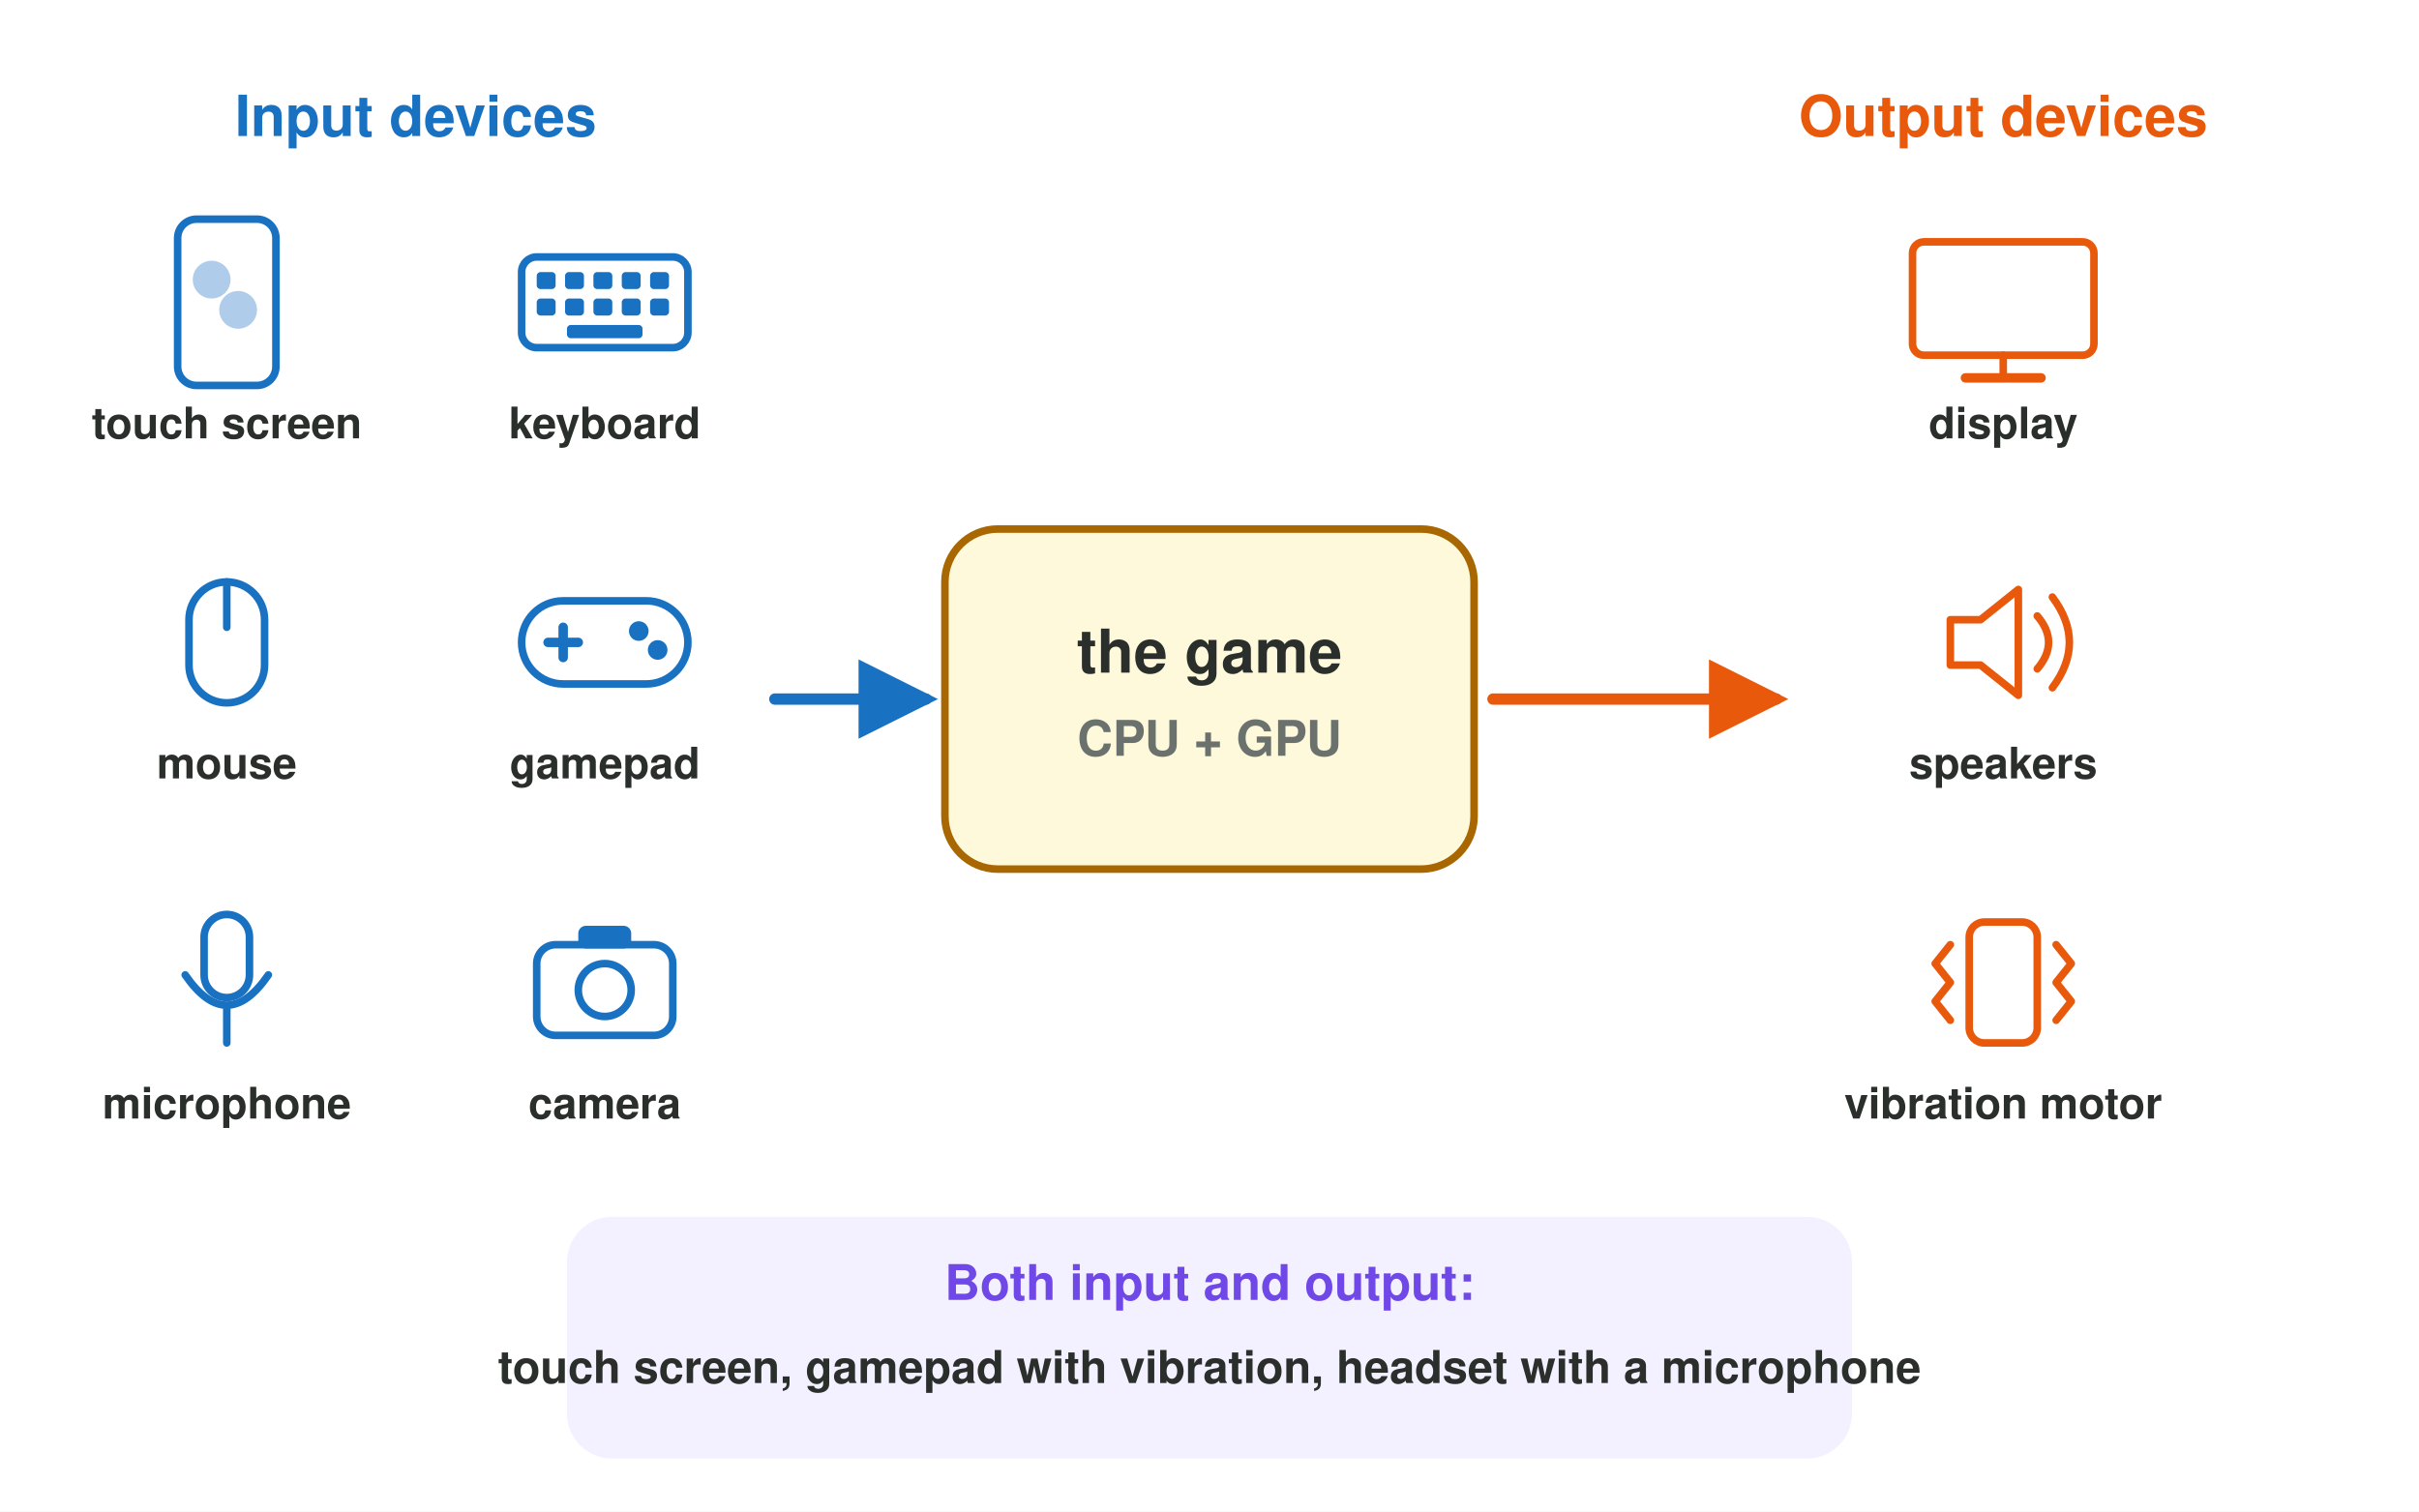
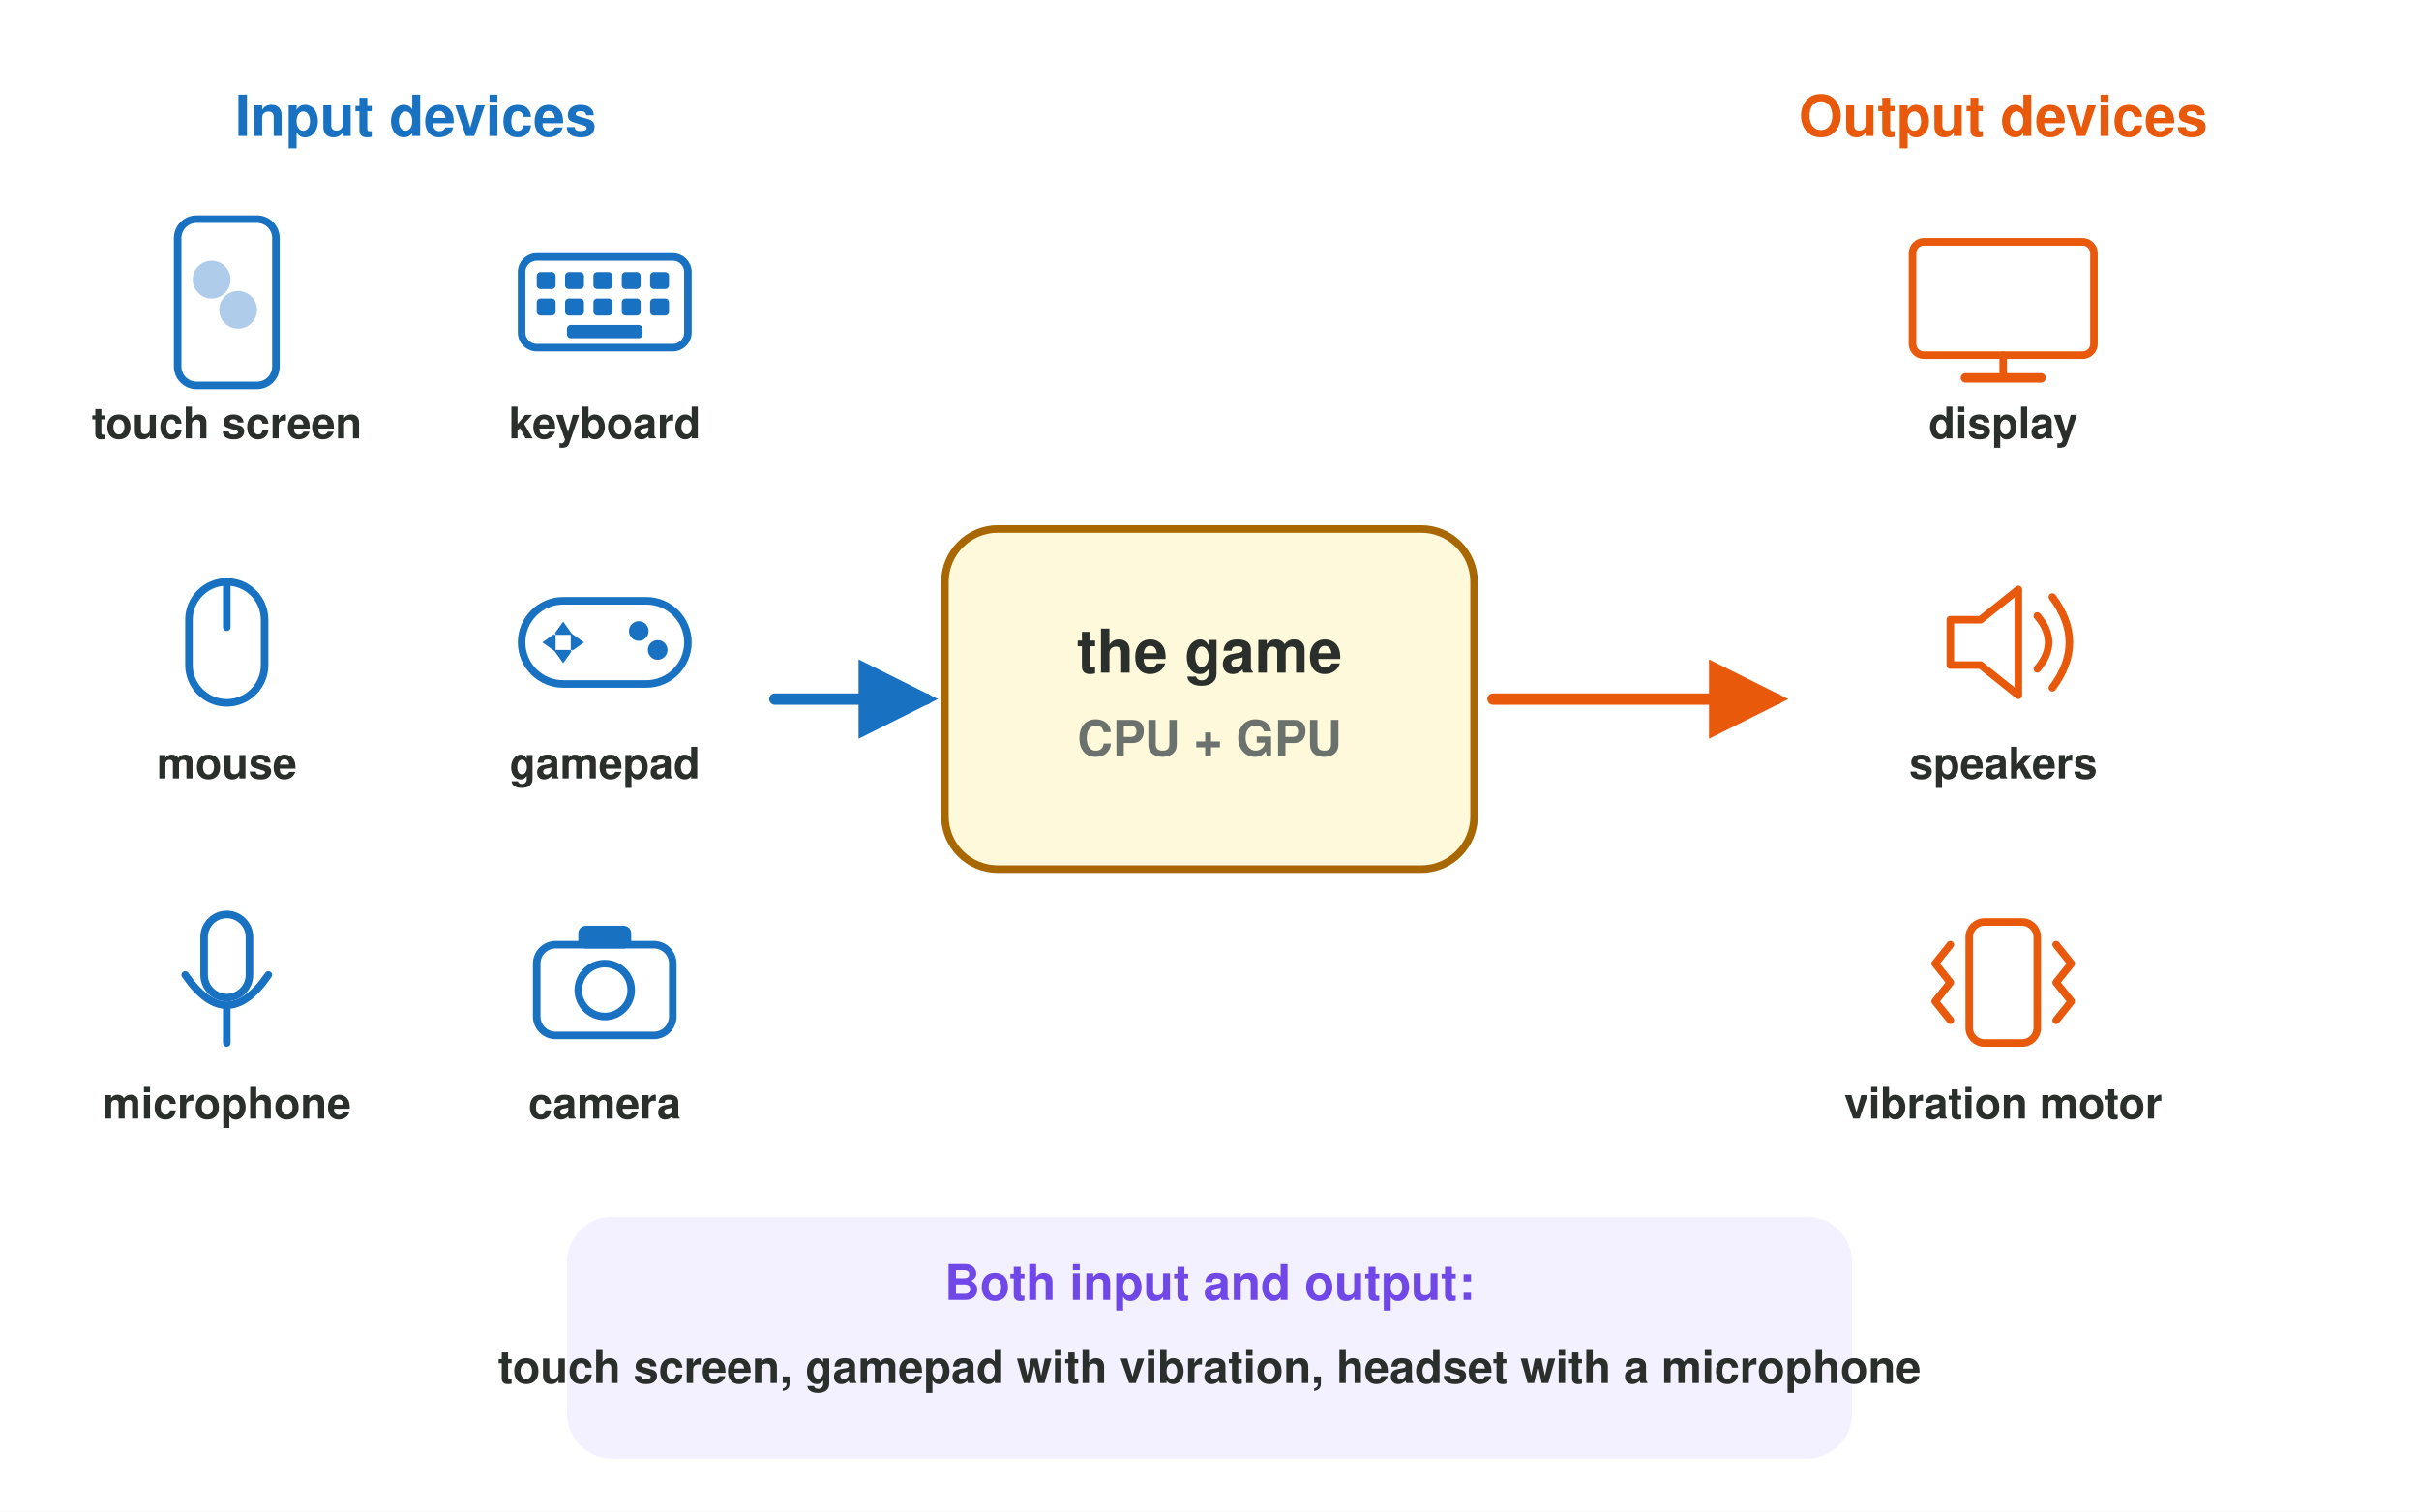
<svg xmlns="http://www.w3.org/2000/svg" width="640" height="400" viewBox="0 0 640 400" font-family="Helvetica, Arial, sans-serif" font-weight="600">
  <defs>
    <marker id="m1971c2" viewBox="0 0 10 10" refX="8.5" refY="5" markerWidth="7" markerHeight="7" orient="auto-start-reverse">
      <path d="M0,0 L10,5 L0,10 z" fill="#1971c2" />
    </marker>
    <marker id="me8590c" viewBox="0 0 10 10" refX="8.5" refY="5" markerWidth="7" markerHeight="7" orient="auto-start-reverse">
      <path d="M0,0 L10,5 L0,10 z" fill="#e8590c" />
    </marker>
  </defs>
  <rect width="640" height="400" fill="#ffffff" />
  <rect x="250.0" y="140.0" width="140.0" height="90.0" rx="14" fill="#fff9db" stroke="#A86700" stroke-width="2" />
  <text x="320.0" y="178.0" font-size="16" fill="#2a2f2c" text-anchor="middle" font-weight="800" xml:space="preserve">the game</text>
  <text x="320.0" y="200.0" font-size="13" fill="#6b726e" text-anchor="middle" font-weight="700" xml:space="preserve">CPU + GPU</text>
  <text x="110.0" y="36.0" font-size="15" fill="#1971c2" text-anchor="middle" font-weight="800" xml:space="preserve">Input devices</text>
  <text x="530.0" y="36.0" font-size="15" fill="#e8590c" text-anchor="middle" font-weight="800" xml:space="preserve">Output devices</text>
  <rect x="47.0" y="58.0" width="26.0" height="44.0" rx="5" fill="#ffffff" stroke="#1971c2" stroke-width="2" />
  <circle cx="63.0" cy="82.0" r="5.0" fill="#1971c2" stroke="none" stroke-width="1.5" opacity="0.35" />
  <circle cx="56.0" cy="74.0" r="5.0" fill="#1971c2" stroke="none" stroke-width="1.5" opacity="0.35" />
  <text x="60.0" y="116.0" font-size="11.5" fill="#2a2f2c" text-anchor="middle" font-weight="700" xml:space="preserve">touch screen</text>
  <rect x="138.0" y="68.0" width="44.0" height="24.0" rx="4" fill="#ffffff" stroke="#1971c2" stroke-width="2" />
  <rect x="142.0" y="72.0" width="5.0" height="4.5" rx="1" fill="#1971c2" stroke="none" stroke-width="1.5" />
  <rect x="149.5" y="72.0" width="5.0" height="4.5" rx="1" fill="#1971c2" stroke="none" stroke-width="1.5" />
  <rect x="157.0" y="72.0" width="5.0" height="4.5" rx="1" fill="#1971c2" stroke="none" stroke-width="1.5" />
  <rect x="164.5" y="72.0" width="5.0" height="4.5" rx="1" fill="#1971c2" stroke="none" stroke-width="1.5" />
  <rect x="172.0" y="72.0" width="5.0" height="4.5" rx="1" fill="#1971c2" stroke="none" stroke-width="1.5" />
  <rect x="142.0" y="79.0" width="5.0" height="4.5" rx="1" fill="#1971c2" stroke="none" stroke-width="1.5" />
  <rect x="149.5" y="79.0" width="5.0" height="4.5" rx="1" fill="#1971c2" stroke="none" stroke-width="1.5" />
  <rect x="157.0" y="79.0" width="5.0" height="4.5" rx="1" fill="#1971c2" stroke="none" stroke-width="1.5" />
  <rect x="164.5" y="79.0" width="5.0" height="4.5" rx="1" fill="#1971c2" stroke="none" stroke-width="1.5" />
  <rect x="172.0" y="79.0" width="5.0" height="4.5" rx="1" fill="#1971c2" stroke="none" stroke-width="1.5" />
  <rect x="150.0" y="86.0" width="20.0" height="3.5" rx="1" fill="#1971c2" stroke="none" stroke-width="1.5" />
  <text x="160.0" y="116.0" font-size="11.5" fill="#2a2f2c" text-anchor="middle" font-weight="700" xml:space="preserve">keyboard</text>
  <rect x="50.0" y="154.0" width="20.0" height="32.0" rx="10" fill="#ffffff" stroke="#1971c2" stroke-width="2" />
  <line x1="60.0" y1="154.0" x2="60.0" y2="166.0" stroke="#1971c2" stroke-width="2" stroke-linecap="round" />
  <text x="60.0" y="206.0" font-size="11.5" fill="#2a2f2c" text-anchor="middle" font-weight="700" xml:space="preserve">mouse</text>
  <rect x="138.0" y="159.0" width="44.0" height="22.0" rx="11" fill="#ffffff" stroke="#1971c2" stroke-width="2" />
-   <line x1="145.0" y1="170.0" x2="153.0" y2="170.0" stroke="#1971c2" stroke-width="2.5" stroke-linecap="round" />
-   <line x1="149.0" y1="166.0" x2="149.0" y2="174.0" stroke="#1971c2" stroke-width="2.5" stroke-linecap="round" />
+   <path d="M149,164.5 L146.5,168 L151.5,168 Z M149,175.5 L146.5,172 L151.5,172 Z M143.5,170 L147,167.5 L147,172.5 Z M154.5,170 L151,167.5 L151,172.5 Z" fill="#1971c2" />
  <circle cx="169.0" cy="167.0" r="2.6" fill="#1971c2" stroke="none" stroke-width="1.5" />
  <circle cx="174.0" cy="172.0" r="2.6" fill="#1971c2" stroke="none" stroke-width="1.5" />
  <text x="160.0" y="206.0" font-size="11.5" fill="#2a2f2c" text-anchor="middle" font-weight="700" xml:space="preserve">gamepad</text>
  <rect x="54.0" y="242.0" width="12.0" height="22.0" rx="6" fill="#ffffff" stroke="#1971c2" stroke-width="2" />
  <path d="M49,258 Q60,274 71,258" fill="none" stroke="#1971c2" stroke-width="2" stroke-linejoin="round" stroke-linecap="round" />
  <line x1="60.0" y1="267.0" x2="60.0" y2="276.0" stroke="#1971c2" stroke-width="2" stroke-linecap="round" />
  <text x="60.0" y="296.0" font-size="11.5" fill="#2a2f2c" text-anchor="middle" font-weight="700" xml:space="preserve">microphone</text>
  <rect x="142.0" y="250.0" width="36.0" height="24.0" rx="5" fill="#ffffff" stroke="#1971c2" stroke-width="2" />
  <circle cx="160.0" cy="262.0" r="7.0" fill="#ffffff" stroke="#1971c2" stroke-width="2" />
  <rect x="153.0" y="245.0" width="14.0" height="6.0" rx="2" fill="#1971c2" stroke="none" stroke-width="1.5" />
  <text x="160.0" y="296.0" font-size="11.5" fill="#2a2f2c" text-anchor="middle" font-weight="700" xml:space="preserve">camera</text>
  <line x1="205.0" y1="185.0" x2="245.0" y2="185.0" stroke="#1971c2" stroke-width="3" stroke-linecap="round" marker-end="url(#m1971c2)" />
  <rect x="506.0" y="64.0" width="48.0" height="30.0" rx="3" fill="#ffffff" stroke="#e8590c" stroke-width="2" />
  <line x1="530.0" y1="94.0" x2="530.0" y2="100.0" stroke="#e8590c" stroke-width="2" stroke-linecap="round" />
  <line x1="520.0" y1="100.0" x2="540.0" y2="100.0" stroke="#e8590c" stroke-width="2.5" stroke-linecap="round" />
  <text x="530.0" y="116.0" font-size="11.5" fill="#2a2f2c" text-anchor="middle" font-weight="700" xml:space="preserve">display</text>
  <polygon points="516.0,164.0 524.0,164.0 534.0,156.0 534.0,184.0 524.0,176.0 516.0,176.0" fill="#ffffff" stroke="#e8590c" stroke-width="2" stroke-linejoin="round" />
  <path d="M539,163 Q545,170 539,177" fill="none" stroke="#e8590c" stroke-width="2" stroke-linejoin="round" stroke-linecap="round" />
  <path d="M543,158 Q552,170 543,182" fill="none" stroke="#e8590c" stroke-width="2" stroke-linejoin="round" stroke-linecap="round" />
  <text x="530.0" y="206.0" font-size="11.5" fill="#2a2f2c" text-anchor="middle" font-weight="700" xml:space="preserve">speakers</text>
  <rect x="521.0" y="244.0" width="18.0" height="32.0" rx="4" fill="#ffffff" stroke="#e8590c" stroke-width="2" />
  <path d="M516,250 L512,255 L516,260 L512,265 L516,270" fill="none" stroke="#e8590c" stroke-width="2" stroke-linejoin="round" stroke-linecap="round" />
  <path d="M544,250 L548,255 L544,260 L548,265 L544,270" fill="none" stroke="#e8590c" stroke-width="2" stroke-linejoin="round" stroke-linecap="round" />
  <text x="530.0" y="296.0" font-size="11.5" fill="#2a2f2c" text-anchor="middle" font-weight="700" xml:space="preserve">vibration motor</text>
  <line x1="395.0" y1="185.0" x2="470.0" y2="185.0" stroke="#e8590c" stroke-width="3" stroke-linecap="round" marker-end="url(#me8590c)" />
  <rect x="150.0" y="322.0" width="340.0" height="64.0" rx="12" fill="#f3f0ff" stroke="none" stroke-width="1.5" />
  <text x="320.0" y="344.0" font-size="13" fill="#7048e8" text-anchor="middle" font-weight="800" xml:space="preserve">Both input and output:</text>
  <text x="320.0" y="366.0" font-size="12" fill="#2a2f2c" text-anchor="middle" font-weight="700" xml:space="preserve">touch screen, gamepad with vibration, headset with a microphone</text>
</svg>
